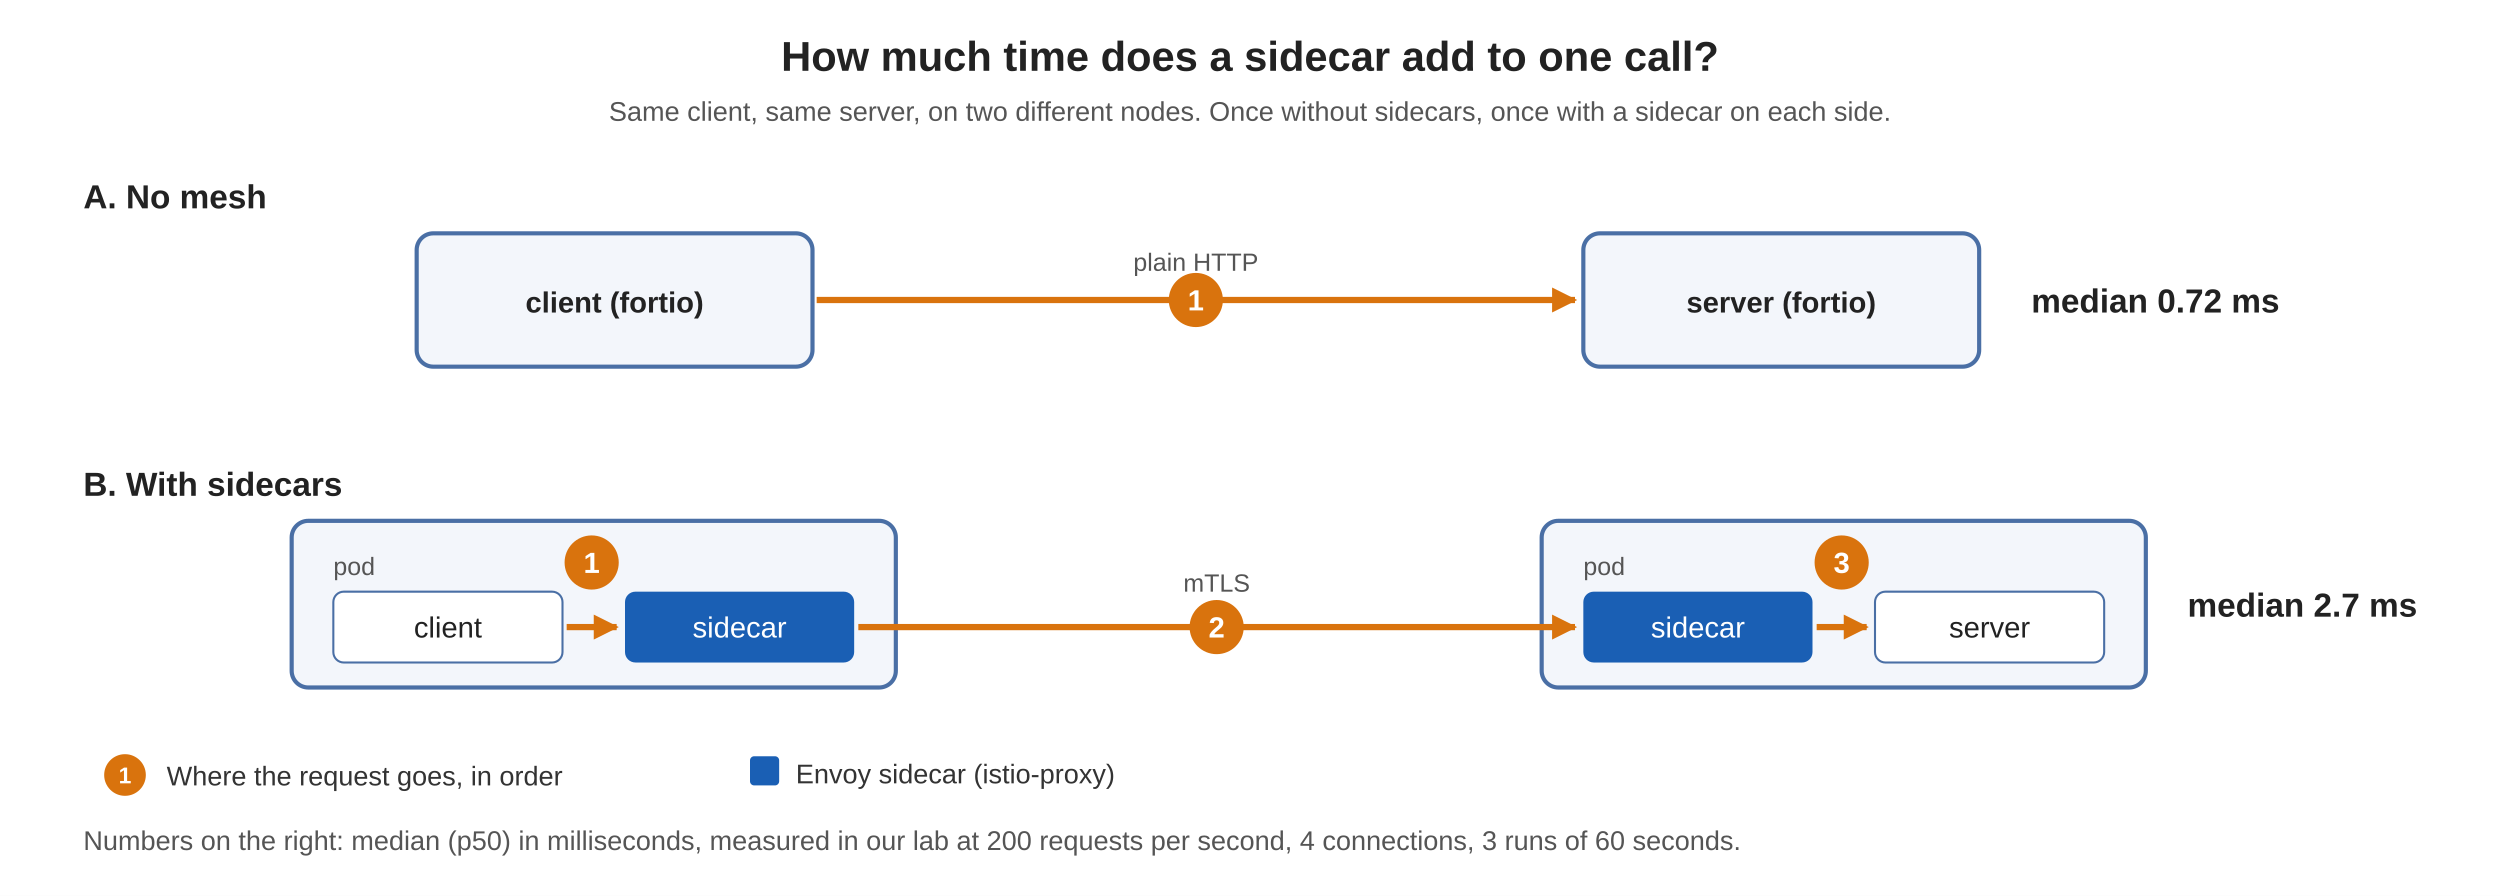
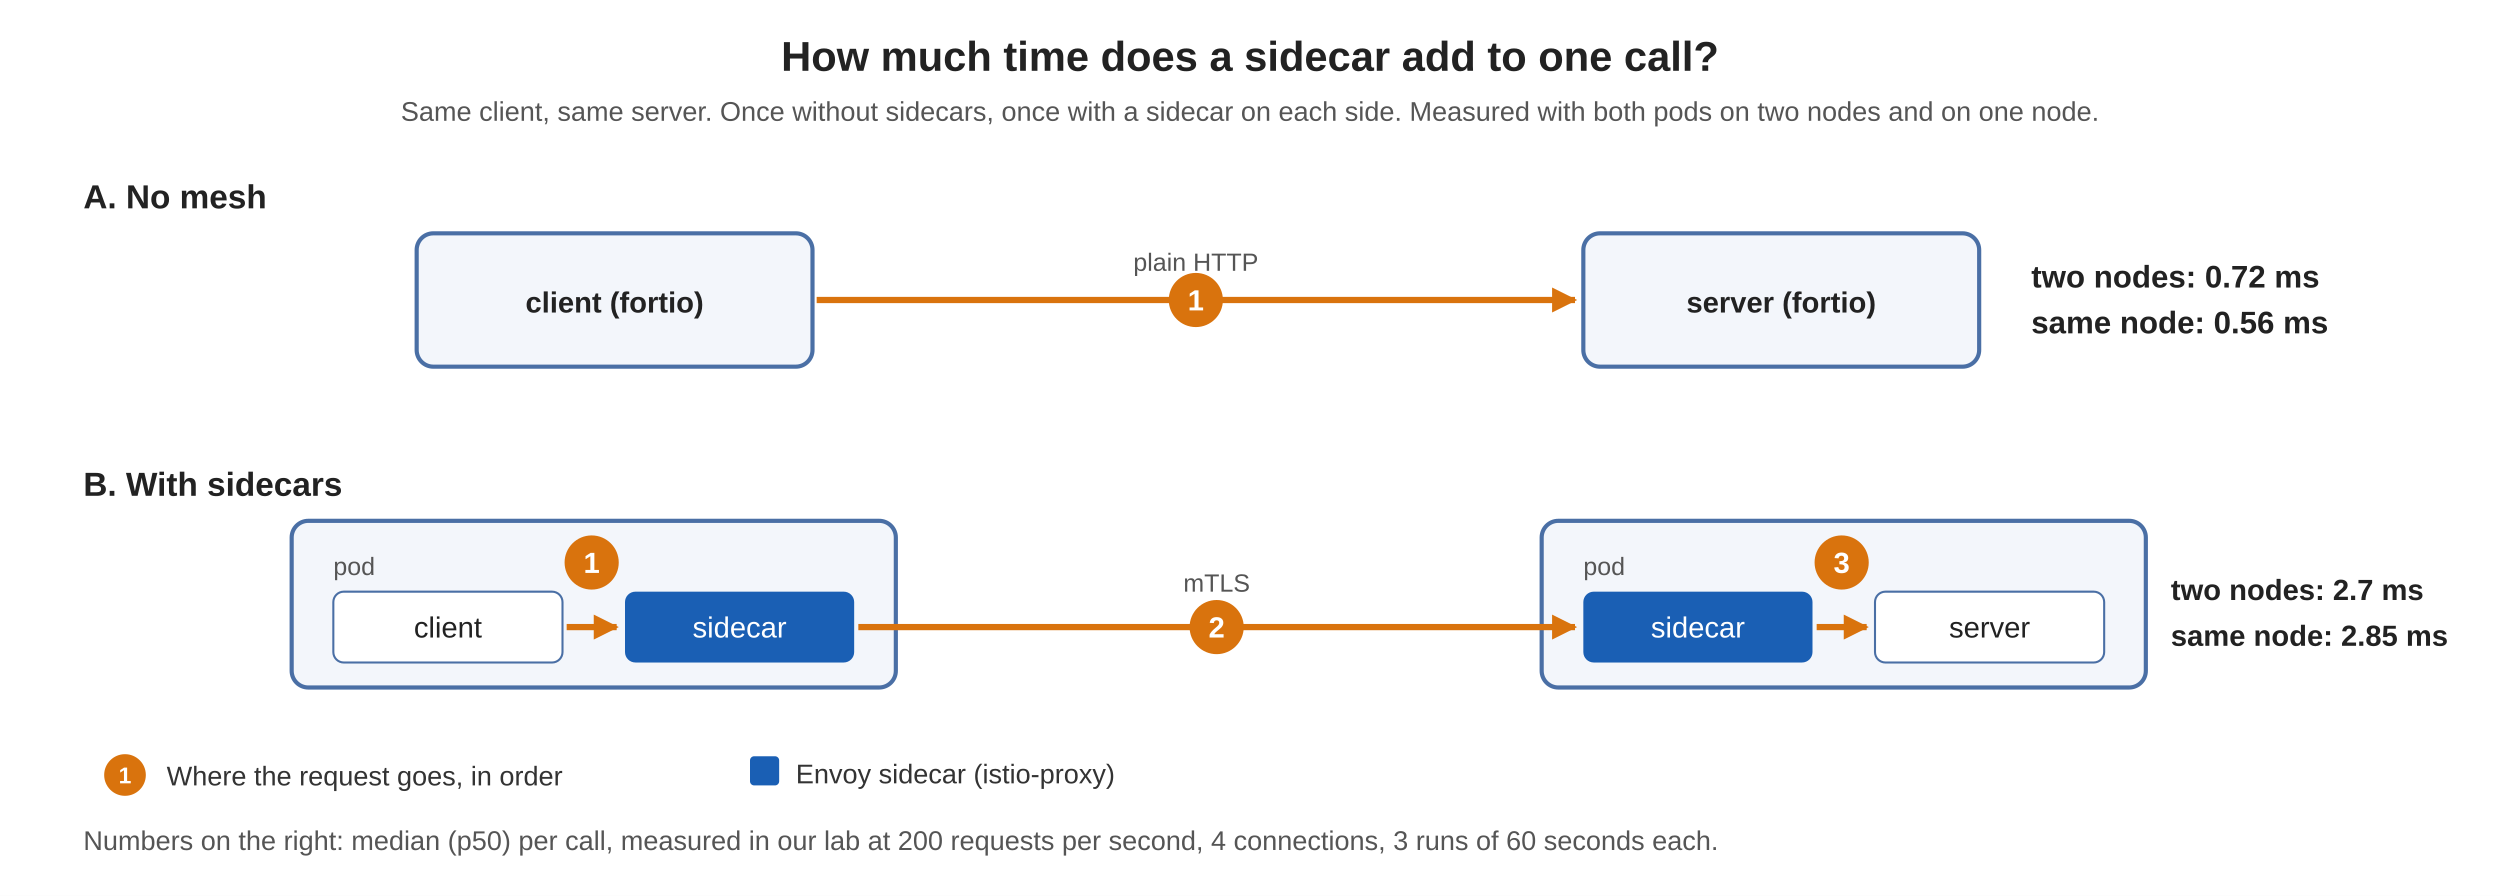
<svg xmlns="http://www.w3.org/2000/svg" viewBox="0 0 1200 430" width="1200" height="430" font-family="Segoe UI, Arial, sans-serif" font-size="14">
  <defs>
    <marker id="arr" markerUnits="userSpaceOnUse" markerWidth="12" markerHeight="12" refX="11" refY="6" orient="auto">
      <path d="M0,0 L12,6 L0,12 z" fill="#d9730d" />
    </marker>
  </defs>
  <rect width="1200" height="430" fill="#ffffff" />
  <text x="600" y="34" text-anchor="middle" font-size="20" font-weight="bold" fill="#222">How much time does a sidecar add to one call?</text>
-   <text x="600" y="58" text-anchor="middle" fill="#555" font-size="13">Same client, same server, on two different nodes. Once without sidecars, once with a sidecar on each side.</text>
+   <text x="600" y="58" text-anchor="middle" fill="#555" font-size="13">Same client, same server. Once without sidecars, once with a sidecar on each side. Measured with both pods on two nodes and on one node.</text>
  <text x="40" y="100" font-weight="bold" fill="#222" font-size="16">A. No mesh</text>
  <rect x="200" y="112" width="190" height="64" rx="8" fill="#f3f6fb" stroke="#4a6fa5" stroke-width="2" />
  <text x="295" y="150" text-anchor="middle" fill="#222" font-weight="bold">client (fortio)</text>
  <rect x="760" y="112" width="190" height="64" rx="8" fill="#f3f6fb" stroke="#4a6fa5" stroke-width="2" />
  <text x="855" y="150" text-anchor="middle" fill="#222" font-weight="bold">server (fortio)</text>
  <line x1="392" y1="144" x2="756" y2="144" stroke="#d9730d" stroke-width="3" marker-end="url(#arr)" />
  <circle cx="574" cy="144" r="13" fill="#d9730d" />
  <text x="574" y="149" text-anchor="middle" fill="#fff" font-weight="bold">1</text>
  <text x="574" y="130" text-anchor="middle" fill="#555" font-size="12">plain HTTP</text>
-   <text x="975" y="150" fill="#222" font-size="16" font-weight="bold">median 0.72 ms</text>
+   <text x="975" y="138" fill="#222" font-size="15" font-weight="bold">two nodes: 0.72 ms</text>
+   <text x="975" y="160" fill="#222" font-size="15" font-weight="bold">same node: 0.56 ms</text>
  <text x="40" y="238" font-weight="bold" fill="#222" font-size="16">B. With sidecars</text>
  <rect x="140" y="250" width="290" height="80" rx="8" fill="#f3f6fb" stroke="#4a6fa5" stroke-width="2" />
  <text x="160" y="276" fill="#555" font-size="12">pod</text>
  <rect x="160" y="284" width="110" height="34" rx="5" fill="#ffffff" stroke="#4a6fa5" />
  <text x="215" y="306" text-anchor="middle" fill="#222">client</text>
  <rect x="300" y="284" width="110" height="34" rx="5" fill="#1a5fb4" />
  <text x="355" y="306" text-anchor="middle" fill="#fff">sidecar</text>
  <rect x="740" y="250" width="290" height="80" rx="8" fill="#f3f6fb" stroke="#4a6fa5" stroke-width="2" />
  <text x="760" y="276" fill="#555" font-size="12">pod</text>
  <rect x="760" y="284" width="110" height="34" rx="5" fill="#1a5fb4" />
  <text x="815" y="306" text-anchor="middle" fill="#fff">sidecar</text>
  <rect x="900" y="284" width="110" height="34" rx="5" fill="#ffffff" stroke="#4a6fa5" />
  <text x="955" y="306" text-anchor="middle" fill="#222">server</text>
  <line x1="272" y1="301" x2="296" y2="301" stroke="#d9730d" stroke-width="3" marker-end="url(#arr)" />
  <line x1="412" y1="301" x2="756" y2="301" stroke="#d9730d" stroke-width="3" marker-end="url(#arr)" />
  <line x1="872" y1="301" x2="896" y2="301" stroke="#d9730d" stroke-width="3" marker-end="url(#arr)" />
  <circle cx="284" cy="270" r="13" fill="#d9730d" />
  <text x="284" y="275" text-anchor="middle" fill="#fff" font-weight="bold">1</text>
  <circle cx="584" cy="301" r="13" fill="#d9730d" />
  <text x="584" y="306" text-anchor="middle" fill="#fff" font-weight="bold">2</text>
  <circle cx="884" cy="270" r="13" fill="#d9730d" />
  <text x="884" y="275" text-anchor="middle" fill="#fff" font-weight="bold">3</text>
  <text x="584" y="284" text-anchor="middle" fill="#555" font-size="12">mTLS</text>
-   <text x="1050" y="296" fill="#222" font-size="16" font-weight="bold">median 2.7 ms</text>
+   <text x="1042" y="288" fill="#222" font-size="14" font-weight="bold">two nodes: 2.7 ms</text>
+   <text x="1042" y="310" fill="#222" font-size="14" font-weight="bold">same node: 2.85 ms</text>
  <g fill="#333" font-size="13">
    <circle cx="60" cy="372" r="10" fill="#d9730d" />
    <text x="60" y="376" text-anchor="middle" fill="#fff" font-size="11" font-weight="bold">1</text>
    <text x="80" y="377">Where the request goes, in order</text>
    <rect x="360" y="363" width="14" height="14" rx="2" fill="#1a5fb4" />
    <text x="382" y="376">Envoy sidecar (istio-proxy)</text>
-     <text x="40" y="408" fill="#555">Numbers on the right: median (p50) in milliseconds, measured in our lab at 200 requests per second, 4 connections, 3 runs of 60 seconds.</text>
+     <text x="40" y="408" fill="#555">Numbers on the right: median (p50) per call, measured in our lab at 200 requests per second, 4 connections, 3 runs of 60 seconds each.</text>
  </g>
</svg>
